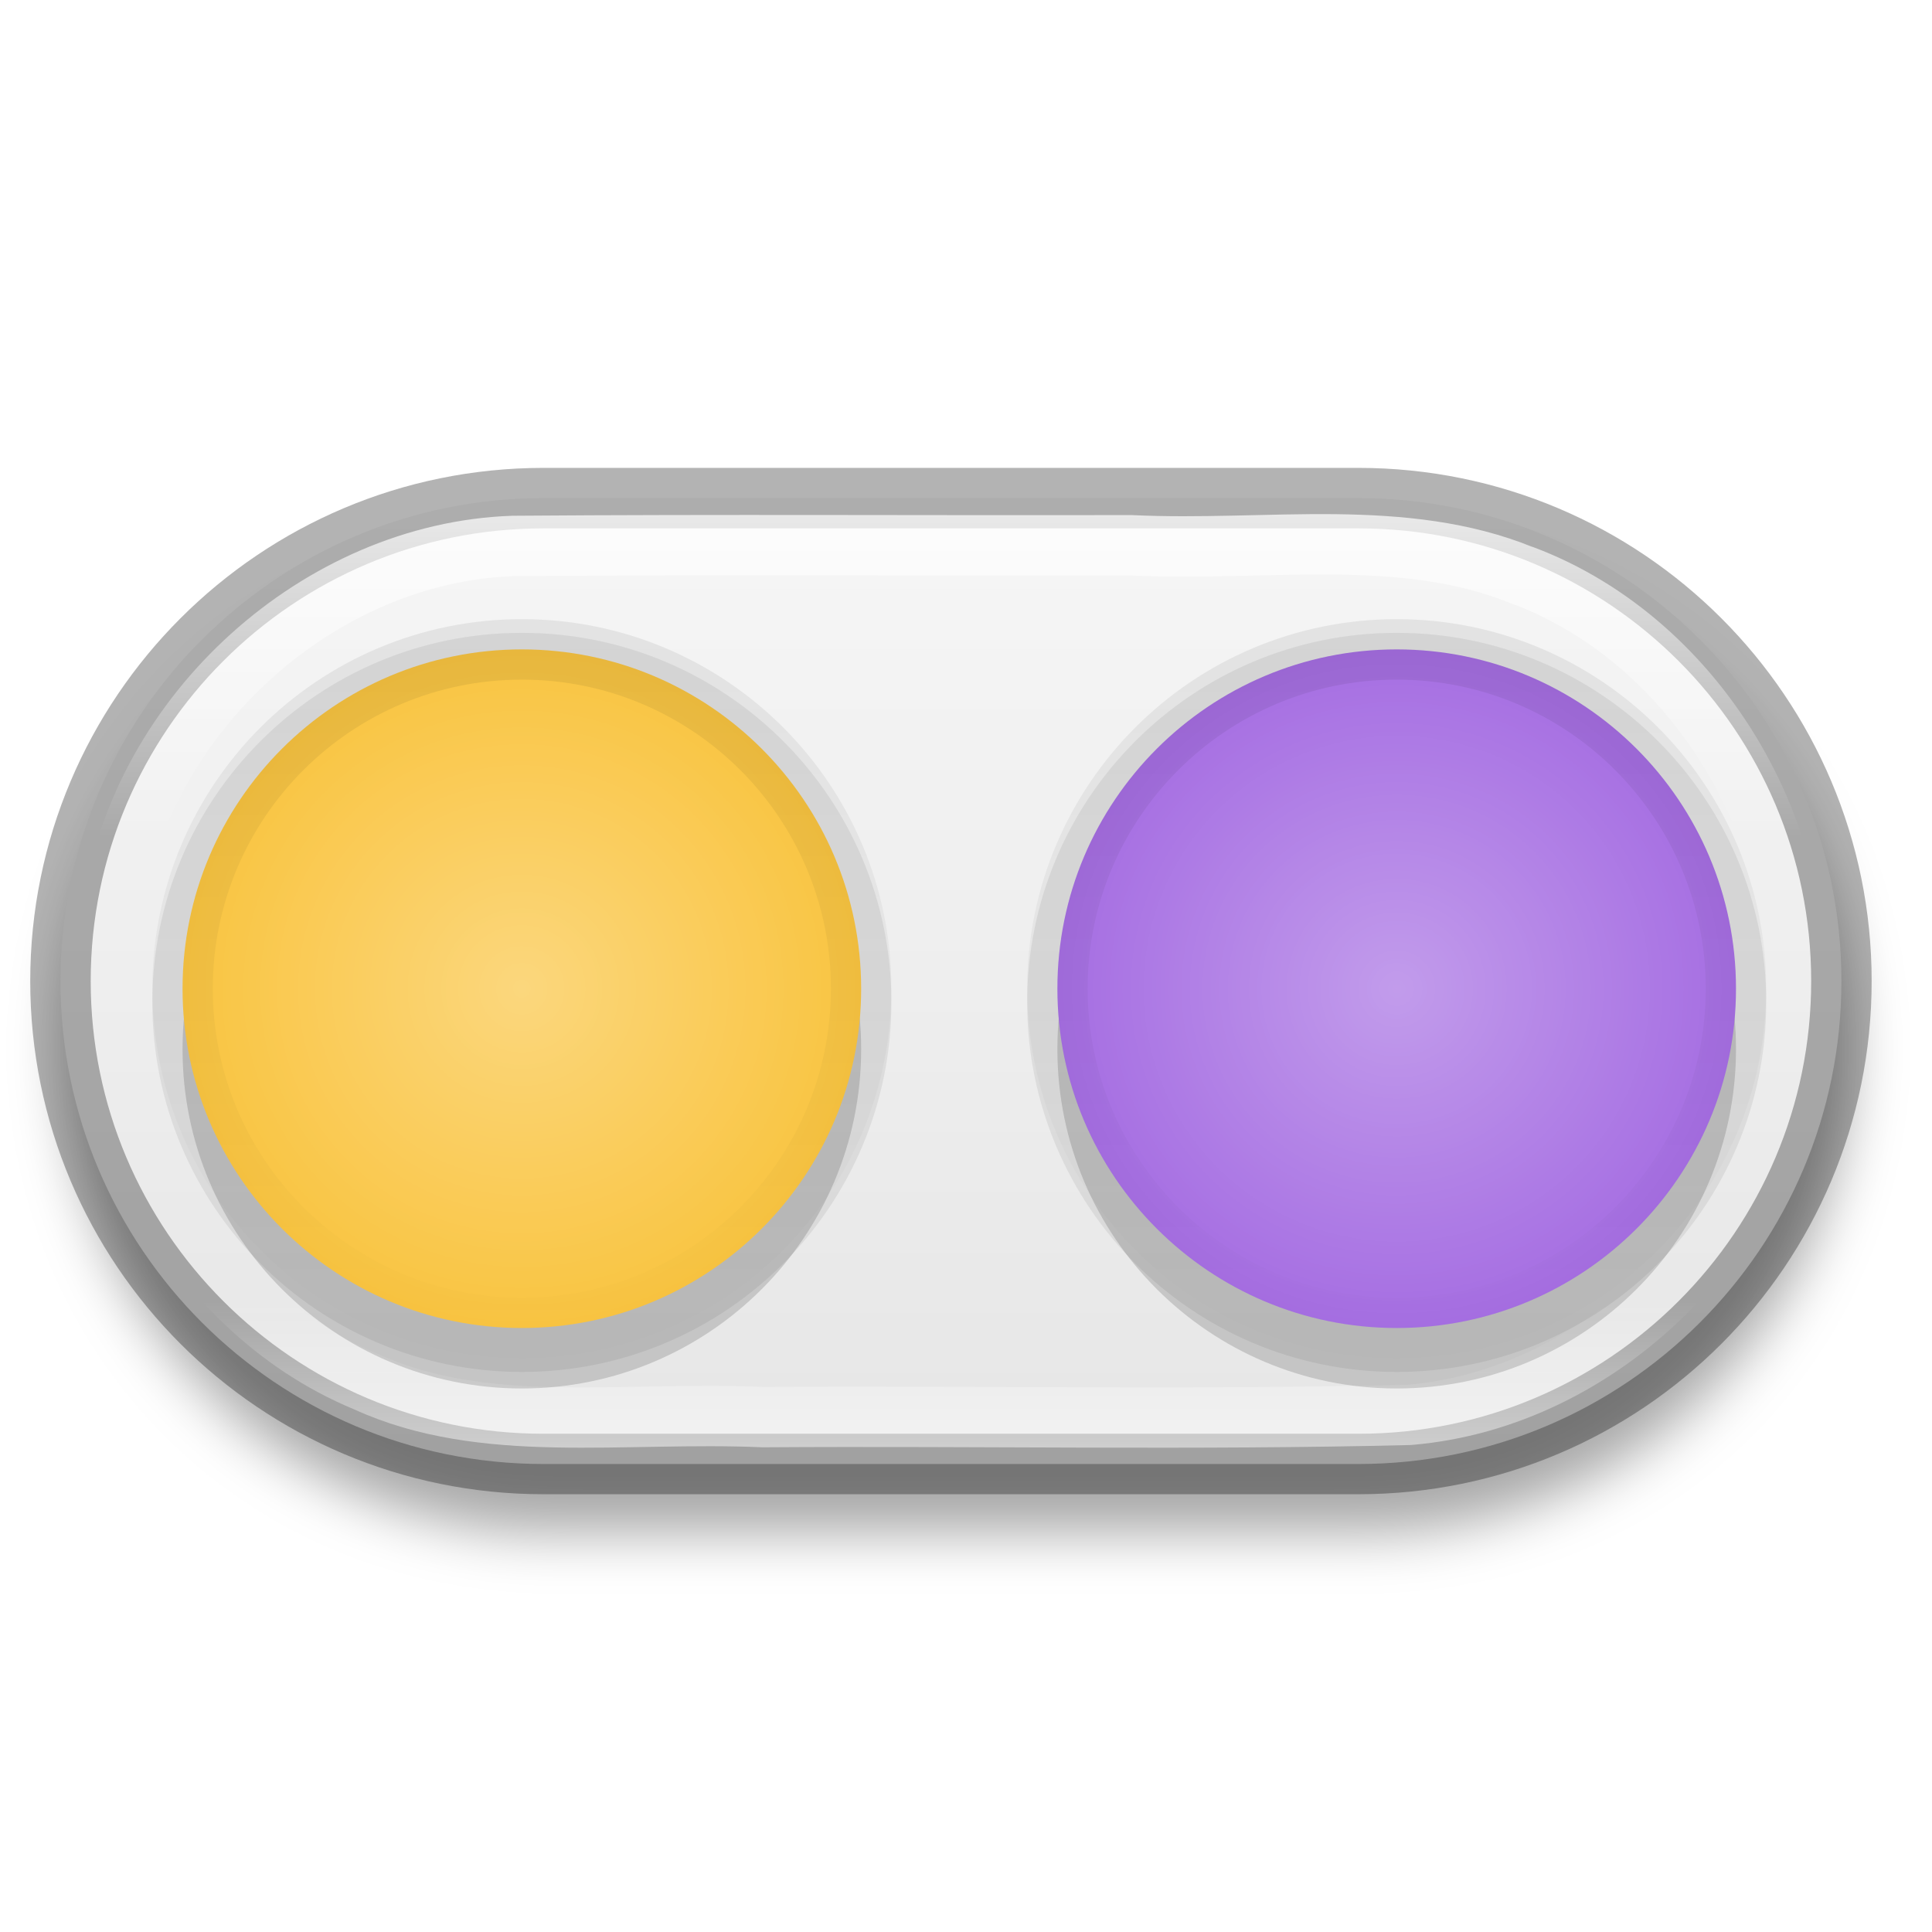
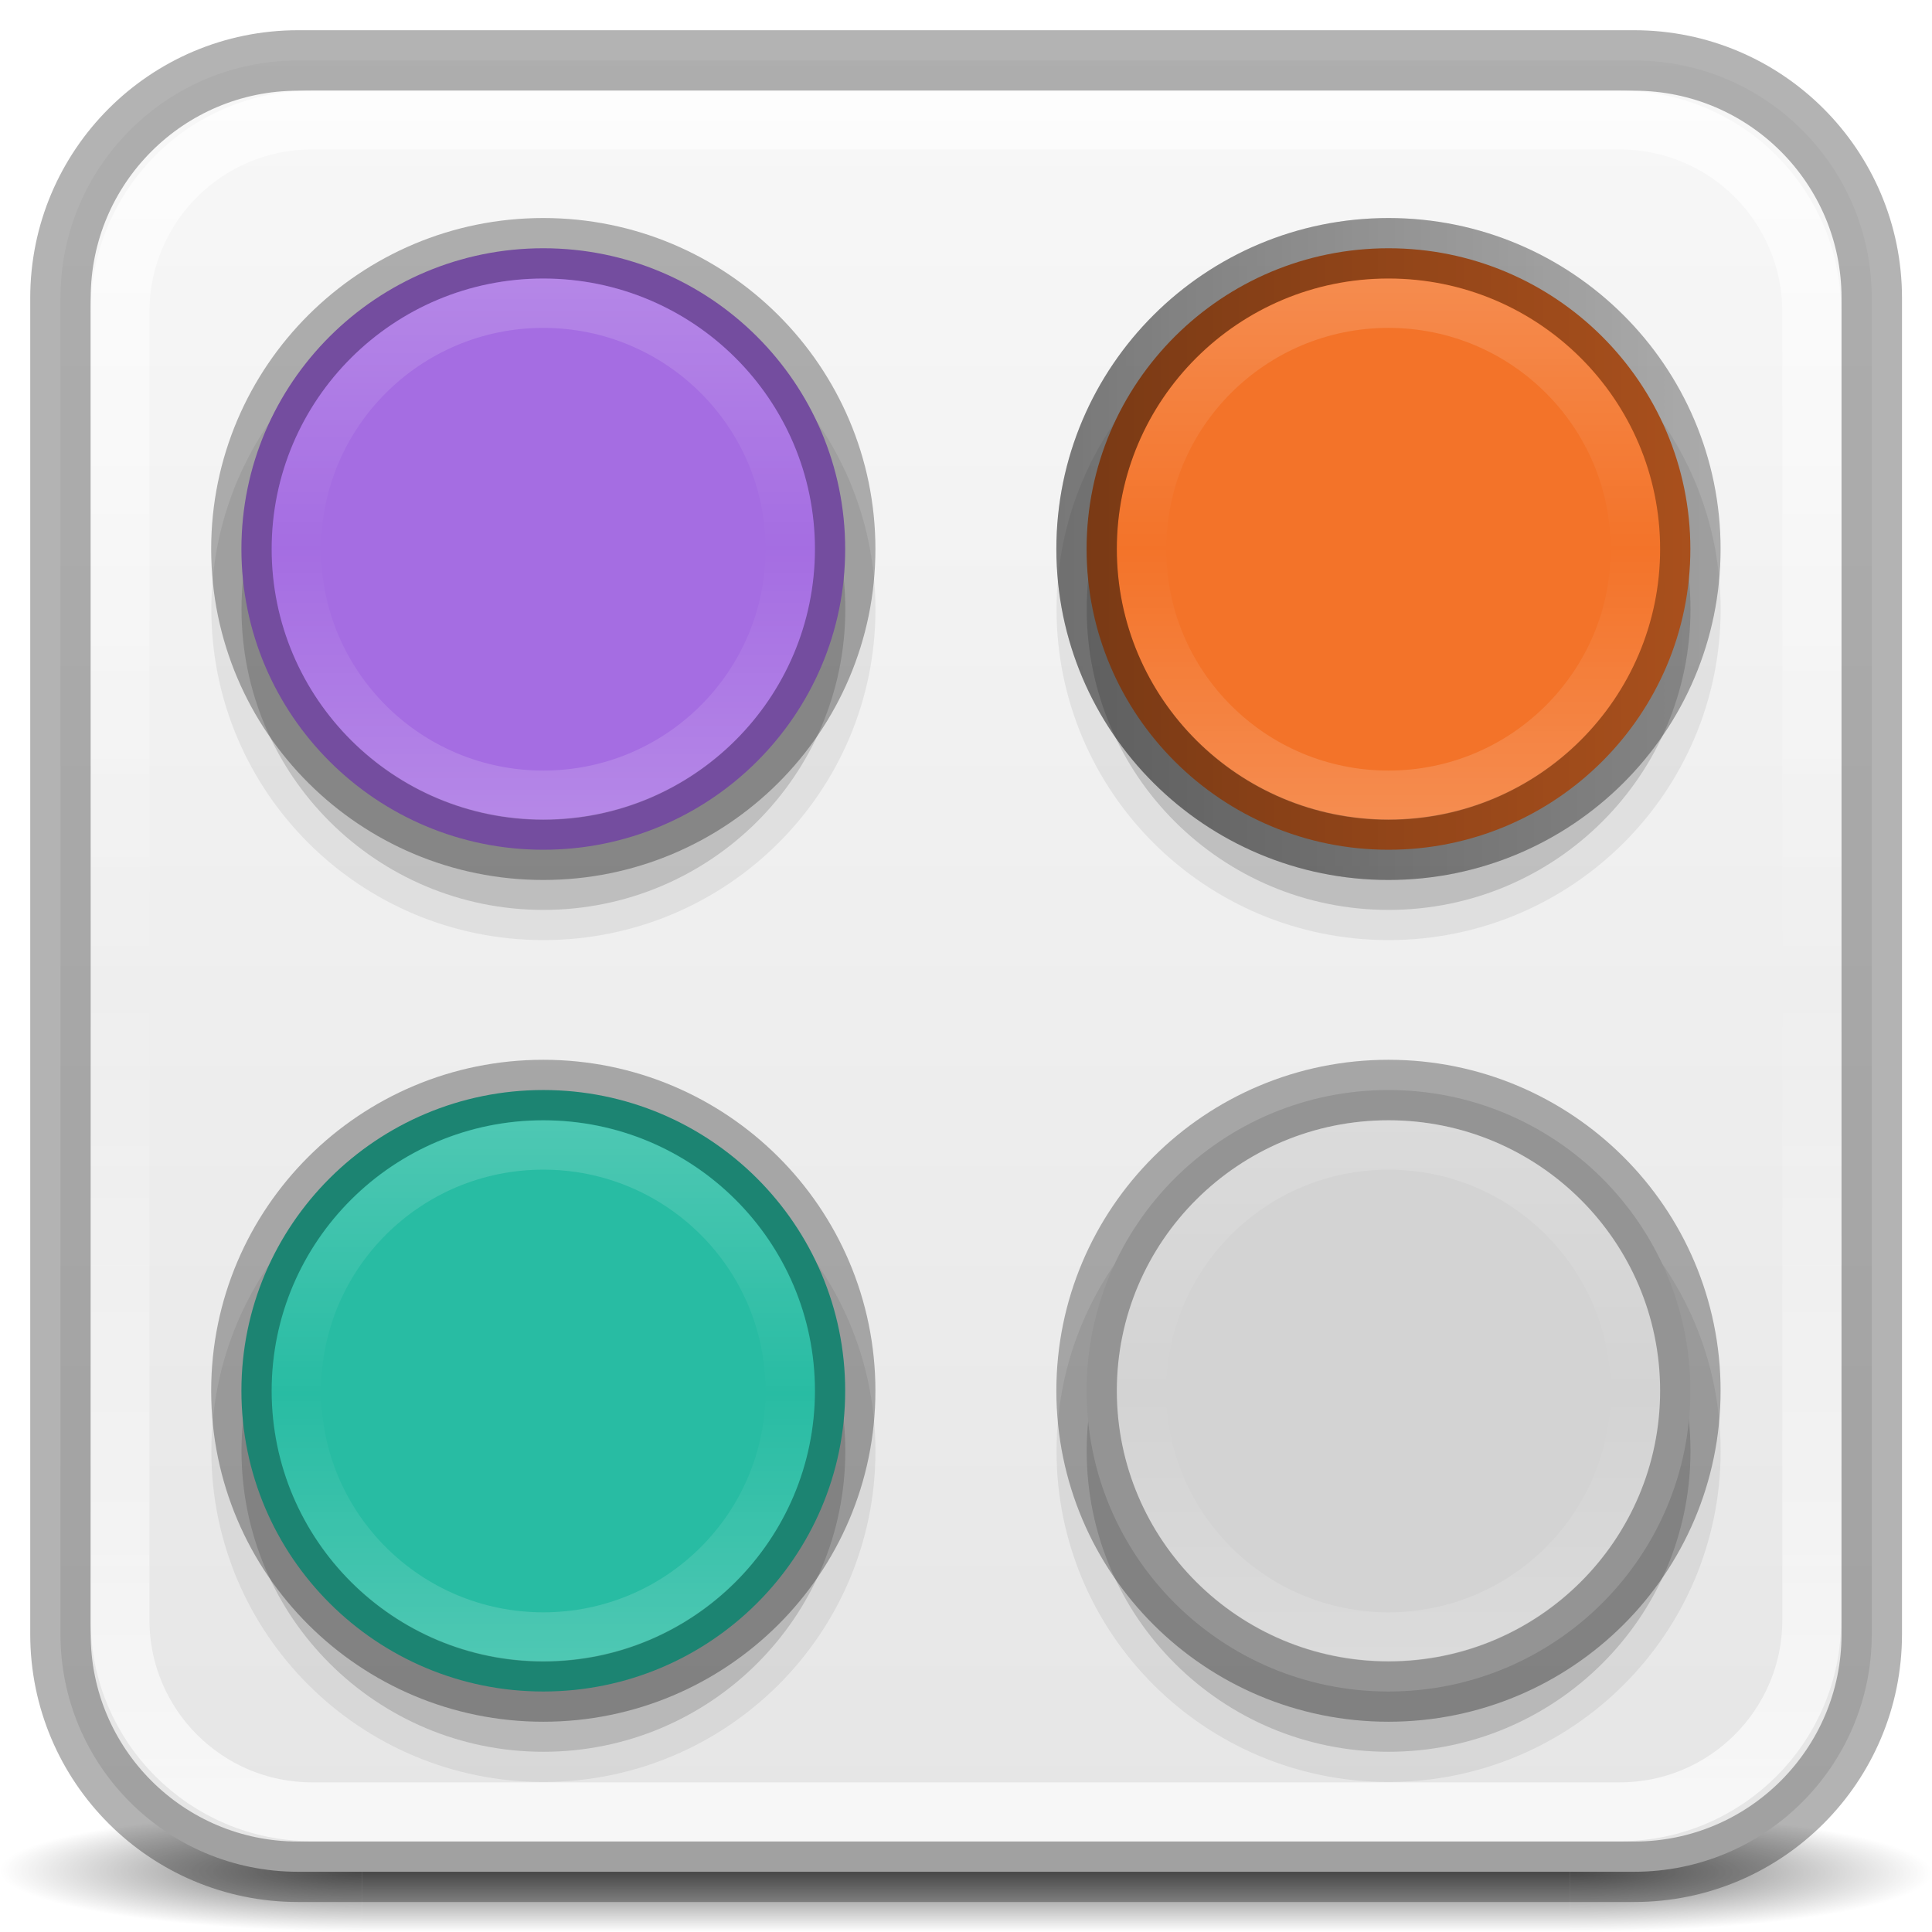
<svg xmlns="http://www.w3.org/2000/svg" xmlns:xlink="http://www.w3.org/1999/xlink" width="32" height="32" version="1.1" viewBox="0 0 8.467 8.467">
  <defs>
-     <linearGradient id="linearGradient25130">
-       <stop stop-opacity=".07" offset="0" />
-       <stop stop-opacity=".004" offset="1" />
+     <linearGradient id="linearGradient16783">
+       <stop offset="0" />
+       <stop stop-opacity="0" offset="1" />
    </linearGradient>
-     <linearGradient id="linearGradient24022">
-       <stop stop-color="#fff" stop-opacity=".32" offset="0" />
-       <stop stop-color="#fff" stop-opacity=".004" offset="1" />
+     <linearGradient id="linearGradient12467-7-5-7">
+       <stop stop-color="#fff" offset="0" />
+       <stop stop-color="#fff" stop-opacity=".003" offset=".508" />
+       <stop stop-color="#fff" offset="1" />
    </linearGradient>
-     <linearGradient id="linearGradient2416" x1="16.669" x2="16.669" y1="8.467" y2="25.4" gradientTransform="matrix(.25 0 0 .25 -.066146 .066099)" gradientUnits="userSpaceOnUse">
-       <stop stop-color="#f6f6f6" offset="0" />
-       <stop stop-color="#e6e6e6" offset="1" />
+     <linearGradient id="linearGradient6078" x1="16.933" x2="16.933" y2="33.867" gradientTransform="matrix(.2459 0 0 .2459 .069402 .06949)" gradientUnits="userSpaceOnUse">
+       <stop stop-color="#f8f8f8" offset="0" />
+       <stop stop-color="#e5e5e5" offset="1" />
    </linearGradient>
-     <linearGradient id="linearGradient10337" x1="16.653" x2="16.653" y1="8.495" y2="25.458" gradientTransform="matrix(.5084 0 0 .5152 -.27426 -.2572)" gradientUnits="userSpaceOnUse">
-       <stop stop-color="#fff" stop-opacity=".801" offset="0" />
-       <stop stop-color="#fff" stop-opacity="0" offset=".353" />
-       <stop stop-color="#fff" stop-opacity=".002" offset=".819" />
-       <stop stop-color="#fff" stop-opacity=".599" offset="1" />
+     <linearGradient id="linearGradient12469" x1="17.727" x2="17.727" y1=".794" y2="33.073" gradientTransform="matrix(.23351 0 0 .23351 .27924 .27924)" gradientUnits="userSpaceOnUse" xlink:href="#linearGradient12467-7-5-7" />
+     <linearGradient id="linearGradient15471" x1="8.467" x2="8.467" y1="31.75" y2="33.867" gradientUnits="userSpaceOnUse">
+       <stop stop-opacity=".003" offset="0" />
+       <stop stop-opacity=".999" offset=".504" />
+       <stop stop-opacity="0" offset="1" />
    </linearGradient>
-     <filter id="filter15421" x="-.038" y="-.071" width="1.077" height="1.142" color-interpolation-filters="sRGB">
-       <feGaussianBlur result="blur" stdDeviation="0.5 0.5" />
-     </filter>
-     <radialGradient id="radialGradient24024" cx="9.26" cy="16.933" r="6.615" gradientTransform="matrix(.22487 0 0 .22474 .20456 .52772)" gradientUnits="userSpaceOnUse" xlink:href="#linearGradient24022" />
-     <linearGradient id="linearGradient25132" x1="9.554" x2="9.554" y1="10.045" y2="23.583" gradientTransform="matrix(.22487 0 0 .22474 .20456 .52772)" gradientUnits="userSpaceOnUse" xlink:href="#linearGradient25130" />
-     <linearGradient id="linearGradient28022" x1="9.554" x2="9.554" y1="10.045" y2="23.583" gradientTransform="matrix(.22487 0 0 .22474 4.0387 .52772)" gradientUnits="userSpaceOnUse" xlink:href="#linearGradient25130" />
-     <radialGradient id="radialGradient28024" cx="9.26" cy="16.933" r="6.615" gradientTransform="matrix(.22487 0 0 .22474 4.0387 .52772)" gradientUnits="userSpaceOnUse" xlink:href="#linearGradient24022" />
+     <radialGradient id="radialGradient16785" cx="6.35" cy="32.808" r="3.175" gradientTransform="matrix(-2.0009 -.0064398 .0010727 -.33333 19.021 43.785)" gradientUnits="userSpaceOnUse" xlink:href="#linearGradient16783" />
+     <radialGradient id="radialGradient16785-0" cx="9.524" cy="32.747" r="3.175" gradientTransform="matrix(-2.0009 -.0064398 .0010727 -.33333 46.537 43.785)" gradientUnits="userSpaceOnUse" xlink:href="#linearGradient16783" />
+     <linearGradient id="linearGradient23190" x1="2.381" x2="2.381" y1="1.058" y2="3.704" gradientUnits="userSpaceOnUse" xlink:href="#linearGradient12467-7-5-7" />
+     <linearGradient id="linearGradient23638" x1="4.63" x2="7.541" y1="2.406" y2="2.406" gradientUnits="userSpaceOnUse">
+       <stop offset="0" />
+       <stop stop-opacity="0" offset="1" />
+     </linearGradient>
+     <linearGradient id="linearGradient23828" x1="6.085" x2="6.085" y1="1.058" y2="3.704" gradientUnits="userSpaceOnUse" xlink:href="#linearGradient12467-7-5-7" />
+     <linearGradient id="linearGradient24202" x1="2.381" x2="2.381" y1="4.763" y2="7.408" gradientUnits="userSpaceOnUse" xlink:href="#linearGradient12467-7-5-7" />
+     <linearGradient id="linearGradient24894" x1="6.085" x2="6.085" y1="4.763" y2="7.408" gradientUnits="userSpaceOnUse" xlink:href="#linearGradient12467-7-5-7" />
  </defs>
-   <g>
-     <rect transform="matrix(.24985 0 0 .24971 -.026812 .10157)" x="1.307" y="9.538" width="31.221" height="16.933" rx="8.467" ry="8.467" fill-rule="evenodd" filter="url(#filter15421)" opacity=".35" />
-     <rect x=".265" y="2.183" width="7.805" height="4.233" rx="2.117" ry="2.117" fill="url(#linearGradient2416)" fill-rule="evenodd" />
-     <rect x=".265" y="2.183" width="7.805" height="4.233" rx="2.117" ry="2.117" fill="none" stroke="#000" stroke-opacity=".3" stroke-width=".265" />
-     <path transform="matrix(.5 0 0 .5 -1.3595e-8 .06609)" d="m11.701 4.639c-0.578-0.006-1.182 0.037-1.789 0.008-1.807 0.004-3.611-0.008-5.414 0.006-1.696 0.057-3.259 1.464-3.508 3.172a0.27 0.27 0 0 1-0.002 0.01c-0.306 1.669 0.664 3.495 2.211 4.139a0.27 0.27 0 0 1 0.01 0.004c1.029 0.472 2.243 0.257 3.481 0.311 1.893-0.013 3.783 0.027 5.662-0.02 1.683-0.14 3.171-1.603 3.35-3.311a0.27 0.27 0 0 1 0-0.012c0.239-1.674-0.793-3.45-2.356-4.035a0.27 0.27 0 0 1-0.008-0.002c-0.513-0.208-1.059-0.263-1.637-0.27z" fill="none" stroke="url(#linearGradient10337)" stroke-linecap="round" stroke-linejoin="round" stroke-opacity=".997" stroke-width=".529" style="paint-order:normal" />
-     <g fill-rule="evenodd">
-       <ellipse cx="2.287" cy="4.598" rx="1.487" ry="1.487" opacity=".15" stroke-width=".265" />
-       <g stroke-width=".265">
-         <ellipse cx="2.287" cy="4.393" rx="1.487" ry="1.487" opacity=".07" stroke="#000" />
-         <ellipse cx="2.287" cy="4.333" rx="1.487" ry="1.487" fill="#f9c440" />
-         <ellipse cx="2.287" cy="4.333" rx="1.487" ry="1.487" fill="url(#radialGradient24024)" />
-       </g>
+   <g transform="matrix(.25 0 0 .24899 0 .034158)" fill-rule="evenodd" stroke-width="1.06">
+     <rect x="6.35" y="31.75" width="21.167" height="2.117" ry="0" fill="url(#linearGradient15471)" opacity=".6" />
+     <rect y="31.75" width="6.35" height="2.117" fill="url(#radialGradient16785)" opacity=".6" />
+     <rect x="27.517" y="31.75" width="6.35" height="2.117" fill="url(#radialGradient16785-0)" opacity=".6" />
+   </g>
+   <g fill-rule="evenodd">
+     <rect x=".265" y=".265" width="7.938" height="7.938" ry="1.041" fill="url(#linearGradient6078)" stroke="#000" stroke-linecap="round" stroke-linejoin="round" stroke-opacity=".3" stroke-width=".265" />
+     <g transform="matrix(.5 0 0 .5 0 .26467)" opacity=".07" stroke="#000" stroke-linecap="round" stroke-linejoin="round" stroke-opacity=".999" stroke-width=".529">
+       <ellipse cx="4.763" cy="4.811" rx="2.646" ry="2.635" />
+       <ellipse cx="12.171" cy="4.811" rx="2.646" ry="2.635" />
+       <ellipse cx="4.763" cy="12.19" rx="2.646" ry="2.635" />
+       <ellipse cx="12.171" cy="12.19" rx="2.646" ry="2.635" />
    </g>
-     <ellipse cx="2.287" cy="4.333" rx="1.487" ry="1.487" fill="none" stroke="url(#linearGradient25132)" stroke-width=".265" />
-     <g fill-rule="evenodd" stroke-width=".265">
-       <ellipse cx="6.121" cy="4.598" rx="1.487" ry="1.487" opacity=".15" />
-       <ellipse cx="6.121" cy="4.393" rx="1.487" ry="1.487" opacity=".07" stroke="#000" />
-       <ellipse cx="6.121" cy="4.333" rx="1.487" ry="1.487" fill="#a56de2" />
-       <ellipse cx="6.121" cy="4.333" rx="1.487" ry="1.487" fill="url(#radialGradient28024)" />
+     <g transform="matrix(.5 0 0 .5 0 .26467)" opacity=".15">
+       <ellipse cx="4.763" cy="4.811" rx="2.646" ry="2.635" />
+       <ellipse cx="12.171" cy="4.811" rx="2.646" ry="2.635" />
+       <ellipse cx="4.763" cy="12.19" rx="2.646" ry="2.635" />
+       <ellipse cx="12.171" cy="12.19" rx="2.646" ry="2.635" />
    </g>
-     <ellipse cx="6.121" cy="4.333" rx="1.487" ry="1.487" fill="none" stroke="url(#linearGradient28022)" stroke-width=".265" />
+     <g stroke="#000" stroke-linecap="round" stroke-linejoin="round" stroke-opacity=".3" stroke-width=".265">
+       <ellipse cx="2.381" cy="2.406" rx="1.323" ry="1.318" fill="#a56de2" />
+       <ellipse cx="6.085" cy="2.406" rx="1.323" ry="1.318" fill="#f37329" />
+       <ellipse cx="2.381" cy="6.095" rx="1.323" ry="1.318" fill="#28bca3" />
+       <ellipse cx="6.085" cy="6.095" rx="1.323" ry="1.318" fill="#d3d3d3" />
+     </g>
+   </g>
+   <g fill="none" stroke-linecap="round" stroke-linejoin="round">
+     <rect x=".526" y=".526" width="7.414" height="7.414" rx=".841" ry=".841" stroke="url(#linearGradient12469)" stroke-opacity=".7" stroke-width=".258" />
+     <ellipse cx="2.381" cy="2.407" rx="1.082" ry="1.078" opacity=".2" stroke="url(#linearGradient23190)" stroke-opacity="1" stroke-width=".216" />
+     <ellipse cx="6.085" cy="2.406" rx="1.323" ry="1.318" stroke="url(#linearGradient23638)" stroke-opacity=".3" stroke-width=".265" />
+     <g stroke-width=".216">
+       <ellipse cx="6.085" cy="2.407" rx="1.082" ry="1.078" opacity=".2" stroke="url(#linearGradient23828)" />
+       <ellipse cx="2.381" cy="6.096" rx="1.082" ry="1.078" opacity=".2" stroke="url(#linearGradient24202)" stroke-opacity=".997" />
+       <ellipse cx="6.085" cy="6.096" rx="1.082" ry="1.078" opacity=".2" stroke="url(#linearGradient24894)" stroke-opacity=".999" />
+     </g>
  </g>
</svg>
